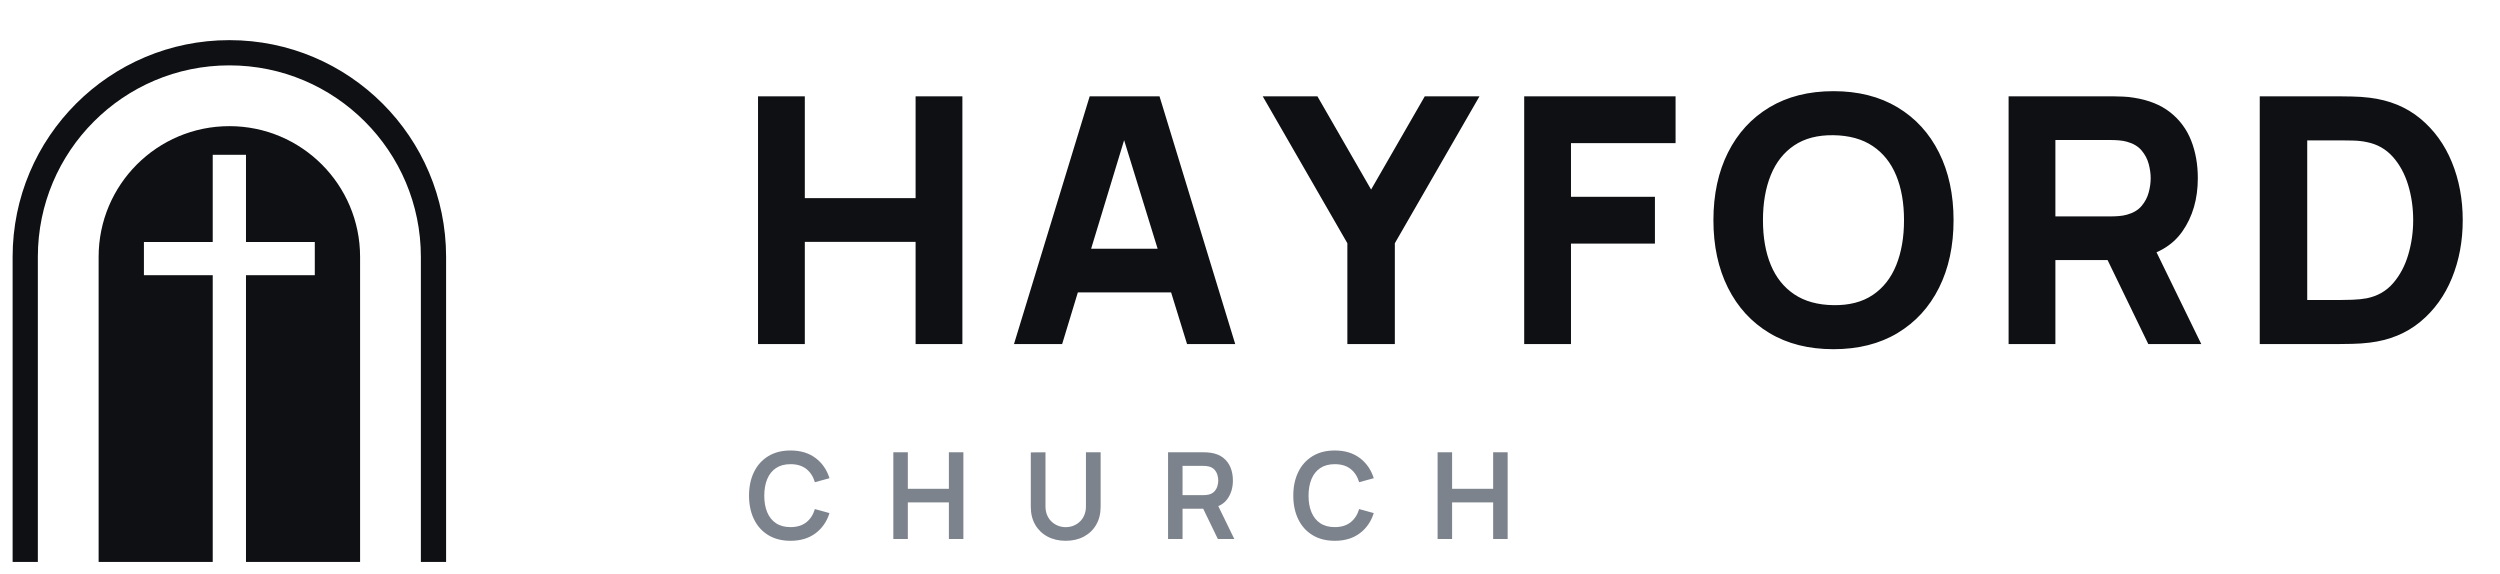
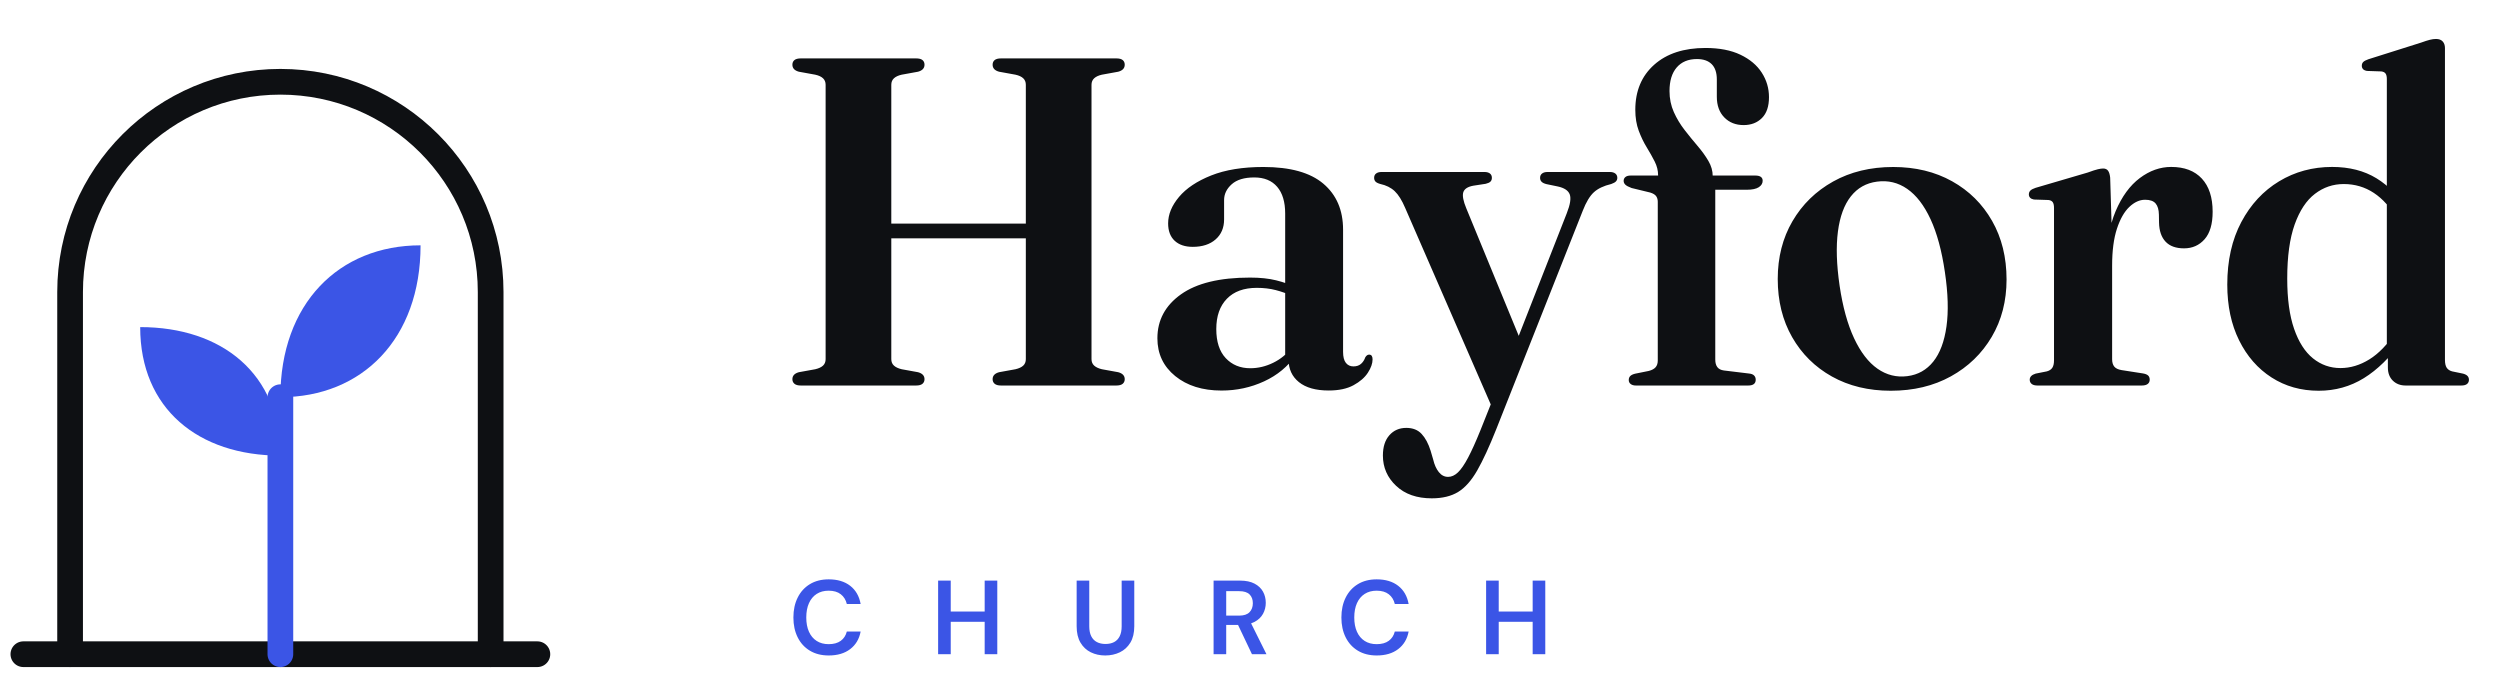
- <svg xmlns="http://www.w3.org/2000/svg" viewBox="0 0 218 50" width="218" height="50" role="img" aria-label="Hayford Church">
-   <g transform="translate(0 1) scale(1)">
-     <path d="M8.6 48V21.4a11.4 11.4 0 0 1 22.8 0V48h-9.95V23h6v-2.9h-6v-7.6h-2.9v7.6h-6V23h6v25z" fill="#0E1013" />
-     <path d="M2.2 48V21.4a17.8 17.8 0 0 1 35.6 0V48" fill="none" stroke="#0E1013" stroke-width="2.2" />
+ <svg xmlns="http://www.w3.org/2000/svg" viewBox="0 0 214 58" width="214" height="58" role="img" aria-label="Hayford Church">
+   <g transform="translate(0 1)">
+     <path d="M6 55V24a18 18 0 0 1 36 0v31" fill="none" stroke="#0E1013" stroke-width="2.2" stroke-linecap="round" stroke-linejoin="round" />
+     <path d="M2 55h44" stroke="#0E1013" stroke-width="2.2" stroke-linecap="round" />
+     <path d="M24 55V33" stroke="#3B55E6" stroke-width="2.2" stroke-linecap="round" />
+     <path d="M24 38c0-7-5-11-12-11 0 7 5 11 12 11z" fill="#3B55E6" />
+     <path d="M24 33c0-8 5-13 12-13 0 8-5 13-12 13z" fill="#3B55E6" />
  </g>
-   <path d="M66.1 30.0V8.4H70.18V17.28H79.84V8.4H83.92V30.0H79.84V21.09H70.18V30.0ZM88.42 30.0 95.02 8.4H101.11L107.71 30.0H103.51L97.63 10.95H98.41L92.62 30.0ZM92.38 25.5V21.69H103.78V25.5ZM117.49 30.0V21.21L110.11 8.4H114.88L119.56 16.53L124.24 8.4H129.01L121.63 21.21V30.0ZM132.91 30.0V8.4H146.11V12.48H136.99V17.16H144.31V21.24H136.99V30.0ZM159.88 30.45Q156.64 30.45 154.292 29.04Q151.945 27.63 150.678 25.095Q149.41 22.56 149.41 19.2Q149.41 15.84 150.678 13.305Q151.945 10.77 154.292 9.36Q156.64 7.95 159.88 7.95Q163.12 7.95 165.468 9.36Q167.815 10.77 169.082 13.305Q170.35 15.84 170.35 19.2Q170.35 22.56 169.082 25.095Q167.815 27.63 165.468 29.04Q163.12 30.45 159.88 30.45ZM159.88 26.61Q161.935 26.64 163.3 25.725Q164.665 24.81 165.347 23.13Q166.03 21.45 166.03 19.2Q166.03 16.95 165.347 15.3Q164.665 13.65 163.3 12.735Q161.935 11.82 159.88 11.79Q157.825 11.76 156.46 12.675Q155.095 13.59 154.412 15.27Q153.73 16.95 153.73 19.2Q153.73 21.45 154.412 23.1Q155.095 24.75 156.46 25.665Q157.825 26.58 159.88 26.61ZM175.15 30.0V8.4H184.27Q184.585 8.4 185.118 8.423Q185.65 8.445 186.07 8.52Q188.005 8.82 189.243 9.795Q190.48 10.77 191.065 12.248Q191.65 13.725 191.65 15.54Q191.65 18.255 190.3 20.183Q188.95 22.11 186.07 22.56L184.27 22.68H179.23V30.0ZM187.33 30.0 183.07 21.21 187.27 20.4 191.95 30.0ZM179.23 18.87H184.09Q184.405 18.87 184.78 18.84Q185.155 18.81 185.47 18.72Q186.295 18.495 186.745 17.962Q187.195 17.43 187.368 16.777Q187.54 16.125 187.54 15.54Q187.54 14.955 187.368 14.303Q187.195 13.65 186.745 13.118Q186.295 12.585 185.47 12.36Q185.155 12.27 184.78 12.24Q184.405 12.21 184.09 12.21H179.23ZM197.05 30.0V8.4H204.04Q204.295 8.4 205.09 8.415Q205.885 8.43 206.62 8.52Q209.23 8.835 211.045 10.335Q212.86 11.835 213.805 14.145Q214.75 16.455 214.75 19.2Q214.75 21.945 213.805 24.255Q212.86 26.565 211.045 28.065Q209.23 29.565 206.62 29.88Q205.885 29.97 205.09 29.985Q204.295 30.0 204.04 30.0ZM201.19 26.16H204.04Q204.445 26.16 205.135 26.138Q205.825 26.115 206.38 26.01Q207.79 25.725 208.683 24.69Q209.575 23.655 210.002 22.2Q210.43 20.745 210.43 19.2Q210.43 17.58 209.988 16.125Q209.545 14.67 208.645 13.665Q207.745 12.66 206.38 12.39Q205.825 12.27 205.135 12.255Q204.445 12.24 204.04 12.24H201.19Z" fill="#0E1013" />
-   <path d="M68.934 47.157Q67.801 47.157 66.991 46.662Q66.18 46.167 65.748 45.28Q65.315 44.392 65.315 43.22Q65.315 42.048 65.748 41.16Q66.18 40.273 66.991 39.778Q67.801 39.282 68.934 39.282Q70.239 39.282 71.111 39.936Q71.983 40.589 72.332 41.699L71.057 42.049Q70.84 41.309 70.309 40.892Q69.778 40.476 68.934 40.476Q68.173 40.476 67.665 40.817Q67.158 41.158 66.902 41.776Q66.647 42.393 66.645 43.22Q66.643 44.047 66.899 44.664Q67.154 45.281 67.663 45.622Q68.173 45.964 68.934 45.964Q69.778 45.964 70.309 45.545Q70.84 45.126 71.057 44.391L72.332 44.741Q71.983 45.851 71.111 46.504Q70.239 47.157 68.934 47.157ZM77.899 47.0V39.44H79.163V42.623H82.743V39.44H84.007V47.0H82.743V43.808H79.163V47.0ZM92.93 47.157Q92.029 47.157 91.343 46.79Q90.657 46.423 90.271 45.757Q89.885 45.091 89.885 44.191V39.449L91.166 39.44V44.158Q91.166 44.585 91.31 44.921Q91.455 45.256 91.703 45.49Q91.951 45.724 92.269 45.846Q92.587 45.968 92.93 45.968Q93.282 45.968 93.6 45.844Q93.918 45.72 94.164 45.486Q94.41 45.252 94.552 44.916Q94.694 44.581 94.694 44.158V39.44H95.975V44.191Q95.975 45.09 95.589 45.756Q95.203 46.423 94.517 46.79Q93.831 47.157 92.93 47.157ZM101.855 47.0V39.44H104.979Q105.089 39.44 105.264 39.448Q105.438 39.456 105.584 39.482Q106.24 39.583 106.667 39.92Q107.095 40.256 107.302 40.766Q107.509 41.277 107.509 41.9Q107.509 42.827 107.042 43.491Q106.575 44.154 105.609 44.314L105.07 44.361H103.118V47.0ZM106.197 47.0 104.706 43.923 105.994 43.64 107.632 47.0ZM103.118 43.176H104.926Q105.033 43.176 105.163 43.166Q105.293 43.155 105.406 43.126Q105.719 43.046 105.9 42.847Q106.08 42.648 106.156 42.395Q106.232 42.142 106.232 41.9Q106.232 41.659 106.156 41.406Q106.08 41.153 105.9 40.954Q105.719 40.755 105.406 40.675Q105.293 40.645 105.163 40.635Q105.033 40.625 104.926 40.625H103.118ZM116.394 47.157Q115.261 47.157 114.451 46.662Q113.64 46.167 113.208 45.28Q112.775 44.392 112.775 43.22Q112.775 42.048 113.208 41.16Q113.64 40.273 114.451 39.778Q115.261 39.282 116.394 39.282Q117.699 39.282 118.571 39.936Q119.443 40.589 119.792 41.699L118.517 42.049Q118.3 41.309 117.769 40.892Q117.238 40.476 116.394 40.476Q115.633 40.476 115.125 40.817Q114.618 41.158 114.362 41.776Q114.107 42.393 114.105 43.22Q114.103 44.047 114.359 44.664Q114.614 45.281 115.123 45.622Q115.633 45.964 116.394 45.964Q117.238 45.964 117.769 45.545Q118.3 45.126 118.517 44.391L119.792 44.741Q119.443 45.851 118.571 46.504Q117.699 47.157 116.394 47.157ZM125.359 47.0V39.44H126.623V42.623H130.203V39.44H131.467V47.0H130.203V43.808H126.623V47.0Z" fill="#7D838D" />
+   <path d="M73.273 19.139H89.917V20.402H73.273ZM76.295 30.742Q76.295 31.089 76.523 31.297Q76.751 31.504 77.185 31.607L78.583 31.861Q79.138 32.015 79.138 32.457Q79.138 32.703 78.966 32.851Q78.793 33.0 78.42 33.0H68.547Q68.179 33.0 68.004 32.851Q67.829 32.703 67.829 32.457Q67.829 32.015 68.384 31.861L69.783 31.607Q70.228 31.504 70.45 31.297Q70.673 31.089 70.673 30.742V7.258Q70.673 6.911 70.45 6.701Q70.228 6.491 69.783 6.393L68.384 6.139Q67.829 5.988 67.829 5.54Q67.829 5.287 68.004 5.143Q68.179 5.0 68.547 5.0H78.42Q78.793 5.0 78.966 5.143Q79.138 5.287 79.138 5.54Q79.138 5.988 78.583 6.139L77.185 6.393Q76.751 6.491 76.523 6.701Q76.295 6.911 76.295 7.258ZM93.433 30.742Q93.433 31.089 93.662 31.297Q93.89 31.504 94.323 31.607L95.722 31.861Q96.277 32.015 96.277 32.457Q96.277 32.703 96.105 32.851Q95.932 33.0 95.559 33.0H85.686Q85.317 33.0 85.142 32.851Q84.968 32.703 84.968 32.457Q84.968 32.015 85.523 31.861L86.921 31.607Q87.366 31.504 87.589 31.297Q87.811 31.089 87.811 30.742V7.258Q87.811 6.911 87.589 6.701Q87.366 6.491 86.921 6.393L85.523 6.139Q84.968 5.988 84.968 5.54Q84.968 5.287 85.142 5.143Q85.317 5.0 85.686 5.0H95.559Q95.932 5.0 96.105 5.143Q96.277 5.287 96.277 5.54Q96.277 5.988 95.722 6.139L94.323 6.393Q93.89 6.491 93.662 6.701Q93.433 6.911 93.433 7.258ZM110.301 30.778V30.475L110.011 30.511V18.277Q110.011 16.79 109.324 15.989Q108.637 15.189 107.364 15.189Q106.085 15.189 105.433 15.773Q104.782 16.356 104.782 17.128V18.786Q104.782 19.854 104.057 20.492Q103.332 21.13 102.099 21.13Q101.108 21.13 100.55 20.608Q99.992 20.085 99.992 19.122Q99.992 17.967 100.925 16.856Q101.858 15.745 103.676 15.02Q105.494 14.294 108.146 14.294Q111.593 14.294 113.28 15.725Q114.967 17.156 114.967 19.66V30.117Q114.967 30.762 115.208 31.063Q115.45 31.364 115.85 31.364Q116.257 31.364 116.504 31.146Q116.752 30.928 116.868 30.586Q116.934 30.482 117.011 30.419Q117.089 30.356 117.196 30.356Q117.35 30.356 117.421 30.463Q117.492 30.571 117.492 30.761Q117.492 31.283 117.091 31.903Q116.69 32.523 115.861 32.975Q115.033 33.427 113.739 33.427Q112.08 33.427 111.19 32.711Q110.301 31.994 110.301 30.778ZM99.073 28.956Q99.073 26.634 101.088 25.197Q103.104 23.761 107.001 23.761Q108.293 23.761 109.243 23.997Q110.193 24.232 110.938 24.601L110.648 25.347Q109.937 25.021 109.201 24.831Q108.465 24.64 107.575 24.64Q105.931 24.64 105.023 25.572Q104.114 26.505 104.114 28.166Q104.114 29.795 104.924 30.658Q105.735 31.521 107.024 31.521Q108.033 31.521 108.985 31.054Q109.938 30.588 110.587 29.743L110.918 30.401Q109.91 31.858 108.205 32.645Q106.499 33.431 104.562 33.431Q102.123 33.431 100.598 32.191Q99.073 30.95 99.073 28.956ZM130.346 29.58 127.792 35.04 120.283 17.799Q119.867 16.819 119.388 16.365Q118.91 15.91 118.133 15.743Q117.834 15.654 117.73 15.53Q117.626 15.407 117.626 15.218Q117.626 14.979 117.797 14.851Q117.969 14.722 118.261 14.722H127.067Q127.368 14.722 127.536 14.85Q127.705 14.979 127.705 15.222Q127.705 15.424 127.584 15.545Q127.464 15.665 127.175 15.733L126.109 15.897Q125.391 16.03 125.257 16.462Q125.124 16.894 125.514 17.831ZM126.724 36.834 128.347 32.761 128.838 31.723 134.118 18.25Q134.557 17.14 134.369 16.64Q134.181 16.14 133.338 15.96L132.379 15.761Q132.088 15.689 131.96 15.558Q131.831 15.428 131.831 15.226Q131.831 14.983 132.003 14.852Q132.174 14.722 132.469 14.722H137.795Q138.101 14.722 138.272 14.855Q138.442 14.987 138.442 15.227Q138.442 15.4 138.328 15.524Q138.213 15.649 137.923 15.751Q136.957 15.981 136.436 16.457Q135.915 16.933 135.485 18.037L128.083 36.73Q127.192 38.971 126.45 40.27Q125.707 41.569 124.815 42.113Q123.923 42.657 122.556 42.657Q120.644 42.657 119.51 41.59Q118.376 40.524 118.376 38.993Q118.376 37.881 118.933 37.254Q119.49 36.627 120.38 36.627Q121.214 36.627 121.696 37.151Q122.177 37.674 122.46 38.583L122.685 39.35Q122.837 40.002 123.162 40.411Q123.487 40.82 123.957 40.82Q124.398 40.82 124.8 40.437Q125.203 40.054 125.667 39.177Q126.132 38.301 126.724 36.834ZM146.827 30.786Q146.827 31.19 147.004 31.426Q147.182 31.662 147.568 31.713L149.709 31.973Q150.011 32.001 150.15 32.143Q150.289 32.284 150.289 32.502Q150.289 33.0 149.65 33.0H140.026Q139.753 33.0 139.587 32.872Q139.421 32.745 139.421 32.531Q139.421 32.316 139.554 32.185Q139.688 32.055 139.971 31.987L141.137 31.752Q141.543 31.645 141.724 31.432Q141.905 31.219 141.905 30.863V17.271Q141.905 16.99 141.768 16.794Q141.631 16.598 141.263 16.483L139.661 16.093Q139.27 15.947 139.127 15.806Q138.984 15.665 138.984 15.479Q138.984 15.279 139.136 15.153Q139.288 15.027 139.586 15.027H142.672L141.933 15.48V14.999Q141.933 14.399 141.64 13.822Q141.347 13.245 140.958 12.609Q140.568 11.974 140.275 11.191Q139.982 10.408 139.982 9.399Q139.982 6.983 141.596 5.544Q143.21 4.106 145.99 4.106Q147.77 4.106 148.982 4.685Q150.194 5.264 150.809 6.223Q151.425 7.182 151.425 8.315Q151.425 9.501 150.821 10.104Q150.217 10.707 149.256 10.707Q148.239 10.707 147.6 10.051Q146.96 9.396 146.96 8.279V6.801Q146.96 5.932 146.522 5.493Q146.084 5.054 145.25 5.054Q144.141 5.059 143.526 5.774Q142.91 6.49 142.91 7.793Q142.91 8.771 143.281 9.597Q143.652 10.422 144.206 11.133Q144.759 11.845 145.312 12.492Q145.866 13.139 146.237 13.773Q146.608 14.406 146.608 15.069V15.679L146.157 15.027H150.258Q150.563 15.027 150.724 15.138Q150.884 15.249 150.884 15.475Q150.884 15.808 150.55 16.026Q150.215 16.243 149.511 16.243H146.827ZM162.059 14.295Q164.914 14.295 167.1 15.517Q169.286 16.738 170.523 18.909Q171.761 21.081 171.761 23.926Q171.761 26.684 170.492 28.835Q169.223 30.986 166.994 32.217Q164.765 33.448 161.851 33.448Q158.996 33.448 156.817 32.232Q154.637 31.015 153.406 28.858Q152.174 26.702 152.174 23.883Q152.174 21.098 153.434 18.938Q154.694 16.778 156.919 15.536Q159.145 14.295 162.059 14.295ZM163.273 32.198Q164.634 32.024 165.49 30.951Q166.346 29.879 166.618 27.949Q166.89 26.019 166.482 23.285Q166.081 20.545 165.253 18.76Q164.424 16.976 163.255 16.167Q162.087 15.358 160.669 15.548Q159.285 15.728 158.431 16.811Q157.577 17.893 157.326 19.817Q157.074 21.741 157.471 24.464Q157.872 27.166 158.709 28.955Q159.546 30.745 160.714 31.561Q161.882 32.377 163.273 32.198ZM180.302 22.738Q180.302 19.955 181.099 18.075Q181.897 16.195 183.167 15.242Q184.437 14.29 185.853 14.29Q187.554 14.29 188.478 15.288Q189.402 16.286 189.402 18.122Q189.402 19.699 188.713 20.479Q188.024 21.259 186.955 21.259Q185.911 21.259 185.372 20.686Q184.834 20.113 184.813 19.047L184.802 18.371Q184.791 17.737 184.521 17.418Q184.251 17.099 183.621 17.099Q182.916 17.099 182.268 17.715Q181.62 18.331 181.209 19.58Q180.798 20.83 180.798 22.742ZM180.631 15.209 180.798 20.738V30.75Q180.798 31.153 180.98 31.378Q181.162 31.604 181.597 31.679L183.438 31.966Q183.74 32.016 183.878 32.143Q184.015 32.271 184.015 32.502Q184.015 32.733 183.844 32.867Q183.673 33.0 183.341 33.0H174.407Q174.072 33.0 173.908 32.862Q173.744 32.724 173.744 32.504Q173.744 32.323 173.87 32.191Q173.996 32.058 174.255 31.98L175.208 31.79Q175.528 31.705 175.675 31.486Q175.823 31.266 175.823 30.846V17.796Q175.823 17.466 175.715 17.309Q175.607 17.151 175.353 17.121L174.105 17.08Q173.884 17.038 173.777 16.925Q173.67 16.811 173.67 16.644Q173.67 16.444 173.799 16.314Q173.927 16.185 174.245 16.079L178.715 14.767Q179.296 14.553 179.574 14.489Q179.853 14.424 180.027 14.424Q180.31 14.424 180.449 14.613Q180.589 14.803 180.631 15.209ZM204.402 30.122 204.313 30.021V6.767Q204.313 6.442 204.202 6.293Q204.091 6.143 203.838 6.113L202.615 6.072Q202.379 6.03 202.275 5.916Q202.171 5.803 202.171 5.63Q202.171 5.426 202.296 5.304Q202.421 5.182 202.735 5.071L207.241 3.648Q207.718 3.476 207.997 3.406Q208.276 3.335 208.523 3.335Q208.902 3.335 209.095 3.549Q209.288 3.763 209.288 4.11V30.802Q209.288 31.251 209.438 31.478Q209.588 31.705 209.903 31.79L210.843 31.984Q211.108 32.059 211.225 32.189Q211.341 32.319 211.341 32.508Q211.341 32.733 211.181 32.867Q211.022 33.0 210.683 33.0H205.925Q205.254 33.0 204.828 32.585Q204.402 32.17 204.402 31.454ZM190.655 24.364Q190.655 21.27 191.856 19.009Q193.058 16.748 195.093 15.519Q197.128 14.29 199.629 14.29Q201.836 14.29 203.427 15.262Q205.017 16.233 206.024 18.02L205.153 18.71Q204.351 17.274 203.201 16.514Q202.05 15.754 200.622 15.754Q199.256 15.754 198.159 16.592Q197.062 17.43 196.424 19.215Q195.787 21 195.787 23.853Q195.787 26.452 196.375 28.149Q196.962 29.845 197.992 30.676Q199.022 31.506 200.347 31.506Q201.615 31.506 202.814 30.765Q204.013 30.023 205.055 28.447L205.617 29.166Q204.092 31.293 202.345 32.371Q200.598 33.448 198.482 33.448Q196.216 33.448 194.448 32.313Q192.679 31.178 191.667 29.132Q190.655 27.087 190.655 24.364Z" fill="#0E1013" />
+   <path d="M70.937 56.108Q70.002 56.108 69.324 55.698Q68.646 55.289 68.281 54.556Q67.915 53.822 67.915 52.857Q67.915 51.889 68.281 51.154Q68.646 50.418 69.324 50.005Q70.002 49.592 70.937 49.592Q72.064 49.592 72.776 50.144Q73.489 50.696 73.671 51.703H72.488Q72.363 51.174 71.972 50.869Q71.582 50.563 70.93 50.563Q70.337 50.563 69.907 50.84Q69.477 51.117 69.247 51.631Q69.017 52.144 69.017 52.857Q69.017 53.567 69.247 54.078Q69.477 54.59 69.907 54.865Q70.337 55.14 70.93 55.14Q71.582 55.14 71.971 54.853Q72.36 54.567 72.487 54.061H73.671Q73.49 55.019 72.777 55.563Q72.064 56.108 70.937 56.108ZM84.288 56.0V49.7H85.368V56.0ZM80.303 56.0V49.7H81.383V56.0ZM81.224 53.225V52.347H84.489V53.225ZM94.608 56.108Q93.926 56.108 93.372 55.836Q92.817 55.564 92.489 55.01Q92.161 54.455 92.161 53.604V49.7H93.241V53.613Q93.241 54.124 93.41 54.461Q93.579 54.797 93.893 54.961Q94.206 55.124 94.629 55.124Q95.062 55.124 95.37 54.961Q95.678 54.797 95.846 54.461Q96.014 54.124 96.014 53.613V49.7H97.094V53.604Q97.094 54.455 96.759 55.01Q96.423 55.564 95.859 55.836Q95.294 56.108 94.608 56.108ZM103.883 56.0V49.7H106.144Q106.897 49.7 107.385 49.957Q107.874 50.214 108.112 50.643Q108.35 51.071 108.35 51.605Q108.35 52.109 108.115 52.541Q107.88 52.973 107.388 53.235Q106.896 53.496 106.123 53.496H104.963V56.0ZM107.168 56.0 105.845 53.217H107.023L108.409 56.0ZM104.963 52.697H106.075Q106.676 52.697 106.959 52.404Q107.243 52.11 107.243 51.636Q107.243 51.164 106.964 50.884Q106.686 50.603 106.07 50.603H104.963ZM117.845 56.108Q116.91 56.108 116.232 55.698Q115.554 55.289 115.189 54.556Q114.823 53.822 114.823 52.857Q114.823 51.889 115.189 51.154Q115.554 50.418 116.232 50.005Q116.91 49.592 117.845 49.592Q118.972 49.592 119.684 50.144Q120.397 50.696 120.579 51.703H119.396Q119.271 51.174 118.88 50.869Q118.49 50.563 117.838 50.563Q117.245 50.563 116.815 50.84Q116.385 51.117 116.155 51.631Q115.925 52.144 115.925 52.857Q115.925 53.567 116.155 54.078Q116.385 54.59 116.815 54.865Q117.245 55.14 117.838 55.14Q118.49 55.14 118.879 54.853Q119.268 54.567 119.395 54.061H120.579Q120.398 55.019 119.685 55.563Q118.972 56.108 117.845 56.108ZM131.196 56.0V49.7H132.276V56.0ZM127.211 56.0V49.7H128.291V56.0ZM128.132 53.225V52.347H131.397V53.225Z" fill="#3B55E6" />
</svg>
